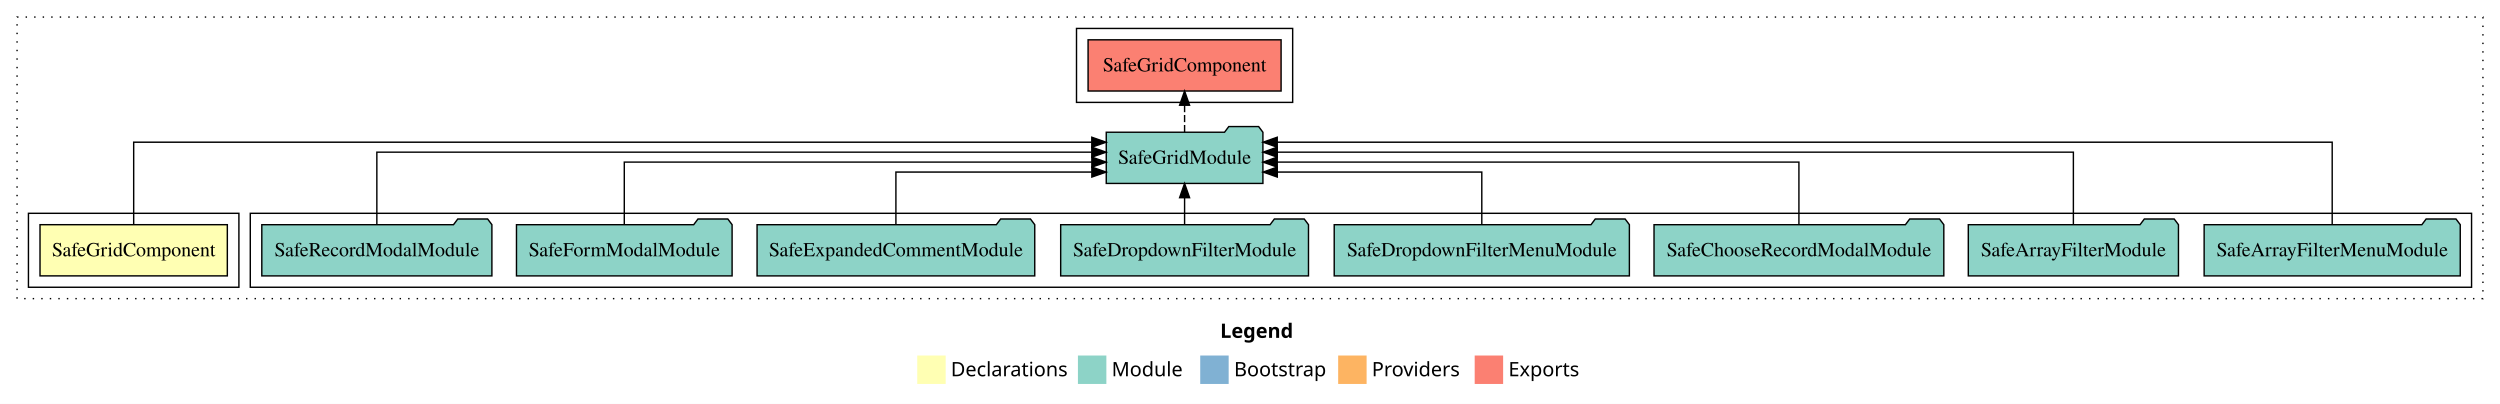
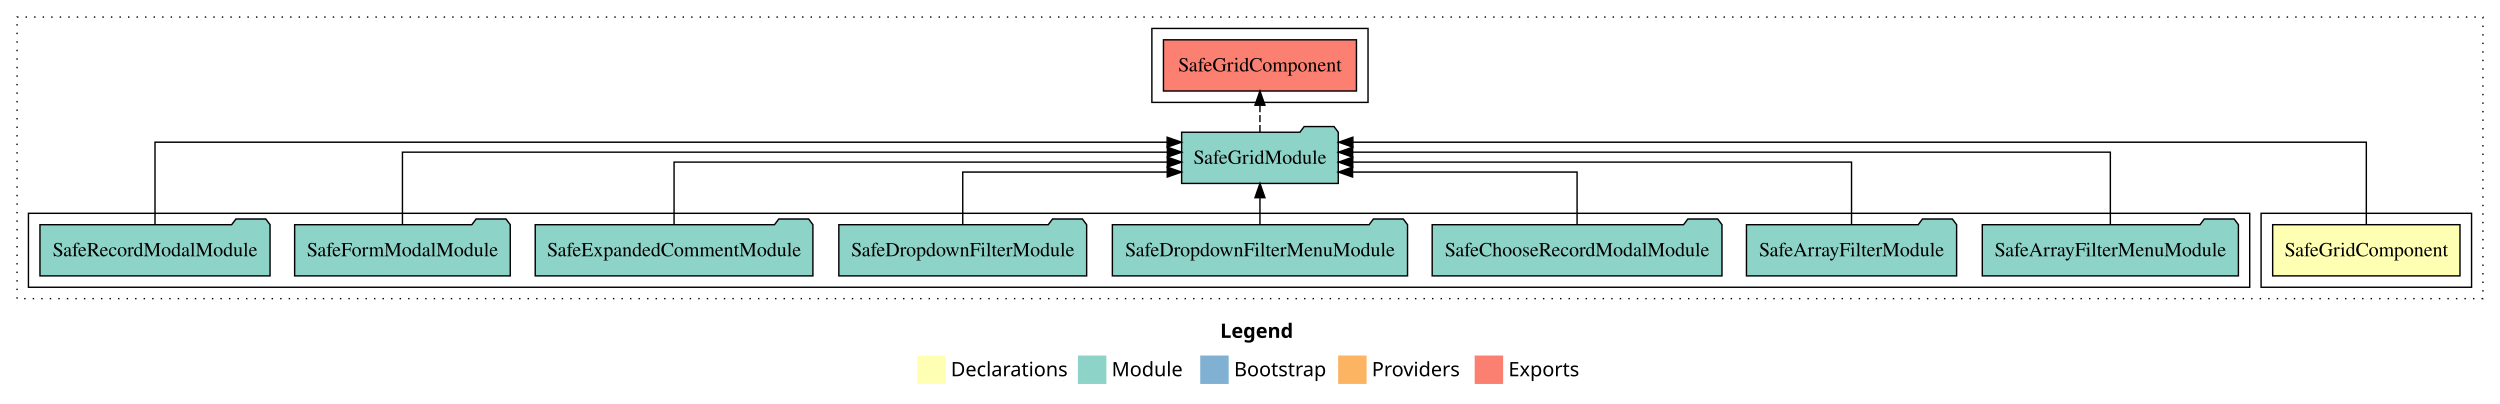
<svg xmlns="http://www.w3.org/2000/svg" width="1758pt" height="284pt" viewBox="0.00 0.00 1758.00 284.00">
  <g id="graph0" class="graph" transform="scale(1 1) rotate(0) translate(4 280)">
    <polygon fill="white" stroke="transparent" points="-4,4 -4,-280 1754,-280 1754,4 -4,4" />
    <text text-anchor="start" x="854.01" y="-42.4" font-family="sans-serif" font-weight="bold" font-size="14.00">Legend</text>
    <polygon fill="#ffffb3" stroke="transparent" points="641,-10 641,-30 661,-30 661,-10 641,-10" />
    <text text-anchor="start" x="664.63" y="-15.4" font-family="sans-serif" font-size="14.00">  Declarations</text>
    <polygon fill="#8dd3c7" stroke="transparent" points="754,-10 754,-30 774,-30 774,-10 754,-10" />
    <text text-anchor="start" x="777.73" y="-15.4" font-family="sans-serif" font-size="14.00">  Module</text>
    <polygon fill="#80b1d3" stroke="transparent" points="840,-10 840,-30 860,-30 860,-10 840,-10" />
    <text text-anchor="start" x="863.78" y="-15.4" font-family="sans-serif" font-size="14.00">  Bootstrap</text>
    <polygon fill="#fdb462" stroke="transparent" points="937,-10 937,-30 957,-30 957,-10 937,-10" />
    <text text-anchor="start" x="960.67" y="-15.4" font-family="sans-serif" font-size="14.00">  Providers</text>
    <polygon fill="#fb8072" stroke="transparent" points="1033,-10 1033,-30 1053,-30 1053,-10 1033,-10" />
    <text text-anchor="start" x="1056.73" y="-15.4" font-family="sans-serif" font-size="14.00">  Exports</text>
    <g id="clust1" class="cluster">
      <polygon fill="none" stroke="black" stroke-dasharray="1,5" points="8,-70 8,-268 1742,-268 1742,-70 8,-70" />
    </g>
+     <g id="clust2" class="cluster">
+       <polygon fill="none" stroke="black" points="1586,-78 1586,-130 1734,-130 1734,-78 1586,-78" />
+     </g>
    <g id="clust5" class="cluster">
-       <polygon fill="none" stroke="black" points="753,-208 753,-260 905,-260 905,-208 753,-208" />
+       <polygon fill="none" stroke="black" points="806,-208 806,-260 958,-260 958,-208 806,-208" />
    </g>
    <g id="clust4" class="cluster">
-       <polygon fill="none" stroke="black" points="172,-78 172,-130 1734,-130 1734,-78 172,-78" />
-     </g>
-     <g id="clust2" class="cluster">
-       <polygon fill="none" stroke="black" points="16,-78 16,-130 164,-130 164,-78 16,-78" />
+       <polygon fill="none" stroke="black" points="16,-78 16,-130 1578,-130 1578,-78 16,-78" />
    </g>
    <g id="node1" class="node">
-       <polygon fill="#ffffb3" stroke="black" points="155.86,-122 24.14,-122 24.14,-86 155.86,-86 155.86,-122" />
-       <text text-anchor="middle" x="90" y="-99.8" font-family="Times,serif" font-size="14.00">SafeGridComponent</text>
+       <polygon fill="#ffffb3" stroke="black" points="1725.86,-122 1594.14,-122 1594.14,-86 1725.86,-86 1725.86,-122" />
+       <text text-anchor="middle" x="1660" y="-99.8" font-family="Times,serif" font-size="14.00">SafeGridComponent</text>
    </g>
    <g id="node2" class="node">
-       <polygon fill="#8dd3c7" stroke="black" points="884.08,-187 881.08,-191 860.08,-191 857.08,-187 773.92,-187 773.92,-151 884.08,-151 884.08,-187" />
-       <text text-anchor="middle" x="829" y="-164.8" font-family="Times,serif" font-size="14.00">SafeGridModule</text>
+       <polygon fill="#8dd3c7" stroke="black" points="937.08,-187 934.08,-191 913.08,-191 910.08,-187 826.92,-187 826.92,-151 937.08,-151 937.08,-187" />
+       <text text-anchor="middle" x="882" y="-164.8" font-family="Times,serif" font-size="14.00">SafeGridModule</text>
    </g>
    <g id="edge1" class="edge">
-       <path fill="none" stroke="black" d="M90,-122.01C90,-144.49 90,-180 90,-180 90,-180 763.76,-180 763.76,-180" />
-       <polygon fill="black" stroke="black" points="763.76,-183.5 773.76,-180 763.76,-176.5 763.76,-183.5" />
+       <path fill="none" stroke="black" d="M1660,-122.01C1660,-144.49 1660,-180 1660,-180 1660,-180 947.33,-180 947.33,-180" />
+       <polygon fill="black" stroke="black" points="947.33,-176.5 937.33,-180 947.33,-183.5 947.33,-176.5" />
    </g>
    <g id="node11" class="node">
-       <polygon fill="#fb8072" stroke="black" points="896.86,-252 761.14,-252 761.14,-216 896.86,-216 896.86,-252" />
-       <text text-anchor="middle" x="829" y="-229.8" font-family="Times,serif" font-size="14.00">SafeGridComponent </text>
+       <polygon fill="#fb8072" stroke="black" points="949.86,-252 814.14,-252 814.14,-216 949.86,-216 949.86,-252" />
+       <text text-anchor="middle" x="882" y="-229.8" font-family="Times,serif" font-size="14.00">SafeGridComponent </text>
    </g>
    <g id="edge10" class="edge">
-       <path fill="none" stroke="black" stroke-dasharray="5,2" d="M829,-187.11C829,-187.11 829,-205.99 829,-205.99" />
-       <polygon fill="black" stroke="black" points="825.5,-205.99 829,-215.99 832.5,-205.99 825.5,-205.99" />
+       <path fill="none" stroke="black" stroke-dasharray="5,2" d="M882,-187.11C882,-187.11 882,-205.99 882,-205.99" />
+       <polygon fill="black" stroke="black" points="878.5,-205.99 882,-215.99 885.5,-205.99 878.5,-205.99" />
    </g>
    <g id="node3" class="node">
-       <polygon fill="#8dd3c7" stroke="black" points="1726.05,-122 1723.05,-126 1702.05,-126 1699.05,-122 1545.95,-122 1545.95,-86 1726.05,-86 1726.05,-122" />
-       <text text-anchor="middle" x="1636" y="-99.8" font-family="Times,serif" font-size="14.00">SafeArrayFilterMenuModule</text>
+       <polygon fill="#8dd3c7" stroke="black" points="1570.05,-122 1567.05,-126 1546.05,-126 1543.05,-122 1389.95,-122 1389.95,-86 1570.05,-86 1570.05,-122" />
+       <text text-anchor="middle" x="1480" y="-99.8" font-family="Times,serif" font-size="14.00">SafeArrayFilterMenuModule</text>
    </g>
    <g id="edge2" class="edge">
-       <path fill="none" stroke="black" d="M1636,-122.01C1636,-144.49 1636,-180 1636,-180 1636,-180 894.15,-180 894.15,-180" />
-       <polygon fill="black" stroke="black" points="894.15,-176.5 884.15,-180 894.15,-183.5 894.15,-176.5" />
+       <path fill="none" stroke="black" d="M1480,-122.13C1480,-142.57 1480,-173 1480,-173 1480,-173 947.19,-173 947.19,-173" />
+       <polygon fill="black" stroke="black" points="947.19,-169.5 937.19,-173 947.19,-176.5 947.19,-169.5" />
    </g>
    <g id="node4" class="node">
-       <polygon fill="#8dd3c7" stroke="black" points="1527.89,-122 1524.89,-126 1503.89,-126 1500.89,-122 1380.11,-122 1380.11,-86 1527.89,-86 1527.89,-122" />
-       <text text-anchor="middle" x="1454" y="-99.8" font-family="Times,serif" font-size="14.00">SafeArrayFilterModule</text>
+       <polygon fill="#8dd3c7" stroke="black" points="1371.89,-122 1368.89,-126 1347.89,-126 1344.89,-122 1224.11,-122 1224.11,-86 1371.89,-86 1371.89,-122" />
+       <text text-anchor="middle" x="1298" y="-99.8" font-family="Times,serif" font-size="14.00">SafeArrayFilterModule</text>
    </g>
    <g id="edge3" class="edge">
-       <path fill="none" stroke="black" d="M1454,-122.13C1454,-142.57 1454,-173 1454,-173 1454,-173 894.19,-173 894.19,-173" />
-       <polygon fill="black" stroke="black" points="894.19,-169.5 884.19,-173 894.19,-176.5 894.19,-169.5" />
+       <path fill="none" stroke="black" d="M1298,-122.27C1298,-140.56 1298,-166 1298,-166 1298,-166 947.24,-166 947.24,-166" />
+       <polygon fill="black" stroke="black" points="947.24,-162.5 937.24,-166 947.24,-169.5 947.24,-162.5" />
    </g>
    <g id="node5" class="node">
-       <polygon fill="#8dd3c7" stroke="black" points="1362.89,-122 1359.89,-126 1338.89,-126 1335.89,-122 1159.11,-122 1159.11,-86 1362.89,-86 1362.89,-122" />
-       <text text-anchor="middle" x="1261" y="-99.8" font-family="Times,serif" font-size="14.00">SafeChooseRecordModalModule</text>
+       <polygon fill="#8dd3c7" stroke="black" points="1206.89,-122 1203.89,-126 1182.89,-126 1179.89,-122 1003.11,-122 1003.11,-86 1206.89,-86 1206.89,-122" />
+       <text text-anchor="middle" x="1105" y="-99.8" font-family="Times,serif" font-size="14.00">SafeChooseRecordModalModule</text>
    </g>
    <g id="edge4" class="edge">
-       <path fill="none" stroke="black" d="M1261,-122.27C1261,-140.56 1261,-166 1261,-166 1261,-166 894.15,-166 894.15,-166" />
-       <polygon fill="black" stroke="black" points="894.15,-162.5 884.15,-166 894.15,-169.5 894.15,-162.5" />
+       <path fill="none" stroke="black" d="M1105,-122.01C1105,-138.05 1105,-159 1105,-159 1105,-159 947.12,-159 947.12,-159" />
+       <polygon fill="black" stroke="black" points="947.12,-155.5 937.12,-159 947.12,-162.5 947.12,-155.5" />
    </g>
    <g id="node6" class="node">
-       <polygon fill="#8dd3c7" stroke="black" points="1141.78,-122 1138.78,-126 1117.78,-126 1114.78,-122 934.22,-122 934.22,-86 1141.78,-86 1141.78,-122" />
-       <text text-anchor="middle" x="1038" y="-99.8" font-family="Times,serif" font-size="14.00">SafeDropdownFilterMenuModule</text>
+       <polygon fill="#8dd3c7" stroke="black" points="985.78,-122 982.78,-126 961.78,-126 958.78,-122 778.22,-122 778.22,-86 985.78,-86 985.78,-122" />
+       <text text-anchor="middle" x="882" y="-99.8" font-family="Times,serif" font-size="14.00">SafeDropdownFilterMenuModule</text>
    </g>
    <g id="edge5" class="edge">
-       <path fill="none" stroke="black" d="M1038,-122.01C1038,-138.05 1038,-159 1038,-159 1038,-159 894.19,-159 894.19,-159" />
-       <polygon fill="black" stroke="black" points="894.19,-155.5 884.19,-159 894.19,-162.5 894.19,-155.5" />
+       <path fill="none" stroke="black" d="M882,-122.11C882,-122.11 882,-140.99 882,-140.99" />
+       <polygon fill="black" stroke="black" points="878.5,-140.99 882,-150.99 885.5,-140.99 878.5,-140.99" />
    </g>
    <g id="node7" class="node">
-       <polygon fill="#8dd3c7" stroke="black" points="916.13,-122 913.13,-126 892.13,-126 889.13,-122 741.87,-122 741.87,-86 916.13,-86 916.13,-122" />
-       <text text-anchor="middle" x="829" y="-99.8" font-family="Times,serif" font-size="14.00">SafeDropdownFilterModule</text>
+       <polygon fill="#8dd3c7" stroke="black" points="760.13,-122 757.13,-126 736.13,-126 733.13,-122 585.87,-122 585.87,-86 760.13,-86 760.13,-122" />
+       <text text-anchor="middle" x="673" y="-99.8" font-family="Times,serif" font-size="14.00">SafeDropdownFilterModule</text>
    </g>
    <g id="edge6" class="edge">
-       <path fill="none" stroke="black" d="M829,-122.11C829,-122.11 829,-140.99 829,-140.99" />
-       <polygon fill="black" stroke="black" points="825.5,-140.99 829,-150.99 832.5,-140.99 825.5,-140.99" />
+       <path fill="none" stroke="black" d="M673,-122.01C673,-138.05 673,-159 673,-159 673,-159 816.81,-159 816.81,-159" />
+       <polygon fill="black" stroke="black" points="816.81,-162.5 826.81,-159 816.81,-155.5 816.81,-162.5" />
    </g>
    <g id="node8" class="node">
-       <polygon fill="#8dd3c7" stroke="black" points="723.63,-122 720.63,-126 699.63,-126 696.63,-122 528.37,-122 528.37,-86 723.63,-86 723.63,-122" />
-       <text text-anchor="middle" x="626" y="-99.8" font-family="Times,serif" font-size="14.00">SafeExpandedCommentModule</text>
+       <polygon fill="#8dd3c7" stroke="black" points="567.63,-122 564.63,-126 543.63,-126 540.63,-122 372.37,-122 372.37,-86 567.63,-86 567.63,-122" />
+       <text text-anchor="middle" x="470" y="-99.8" font-family="Times,serif" font-size="14.00">SafeExpandedCommentModule</text>
    </g>
    <g id="edge7" class="edge">
-       <path fill="none" stroke="black" d="M626,-122.01C626,-138.05 626,-159 626,-159 626,-159 763.8,-159 763.8,-159" />
-       <polygon fill="black" stroke="black" points="763.8,-162.5 773.8,-159 763.8,-155.5 763.8,-162.5" />
+       <path fill="none" stroke="black" d="M470,-122.27C470,-140.56 470,-166 470,-166 470,-166 816.86,-166 816.86,-166" />
+       <polygon fill="black" stroke="black" points="816.86,-169.5 826.86,-166 816.86,-162.5 816.86,-169.5" />
    </g>
    <g id="node9" class="node">
-       <polygon fill="#8dd3c7" stroke="black" points="510.81,-122 507.81,-126 486.81,-126 483.81,-122 359.19,-122 359.19,-86 510.81,-86 510.81,-122" />
-       <text text-anchor="middle" x="435" y="-99.8" font-family="Times,serif" font-size="14.00">SafeFormModalModule</text>
+       <polygon fill="#8dd3c7" stroke="black" points="354.81,-122 351.81,-126 330.81,-126 327.81,-122 203.19,-122 203.19,-86 354.81,-86 354.81,-122" />
+       <text text-anchor="middle" x="279" y="-99.8" font-family="Times,serif" font-size="14.00">SafeFormModalModule</text>
    </g>
    <g id="edge8" class="edge">
-       <path fill="none" stroke="black" d="M435,-122.27C435,-140.56 435,-166 435,-166 435,-166 763.8,-166 763.8,-166" />
-       <polygon fill="black" stroke="black" points="763.8,-169.5 773.8,-166 763.8,-162.5 763.8,-169.5" />
+       <path fill="none" stroke="black" d="M279,-122.13C279,-142.57 279,-173 279,-173 279,-173 816.89,-173 816.89,-173" />
+       <polygon fill="black" stroke="black" points="816.89,-176.5 826.89,-173 816.89,-169.5 816.89,-176.5" />
    </g>
    <g id="node10" class="node">
-       <polygon fill="#8dd3c7" stroke="black" points="341.9,-122 338.9,-126 317.9,-126 314.9,-122 180.1,-122 180.1,-86 341.9,-86 341.9,-122" />
-       <text text-anchor="middle" x="261" y="-99.8" font-family="Times,serif" font-size="14.00">SafeRecordModalModule</text>
+       <polygon fill="#8dd3c7" stroke="black" points="185.9,-122 182.9,-126 161.9,-126 158.9,-122 24.1,-122 24.1,-86 185.9,-86 185.9,-122" />
+       <text text-anchor="middle" x="105" y="-99.8" font-family="Times,serif" font-size="14.00">SafeRecordModalModule</text>
    </g>
    <g id="edge9" class="edge">
-       <path fill="none" stroke="black" d="M261,-122.13C261,-142.57 261,-173 261,-173 261,-173 763.76,-173 763.76,-173" />
-       <polygon fill="black" stroke="black" points="763.76,-176.5 773.76,-173 763.76,-169.5 763.76,-176.5" />
+       <path fill="none" stroke="black" d="M105,-122.01C105,-144.49 105,-180 105,-180 105,-180 816.74,-180 816.74,-180" />
+       <polygon fill="black" stroke="black" points="816.74,-183.5 826.74,-180 816.74,-176.5 816.74,-183.5" />
    </g>
  </g>
</svg>
